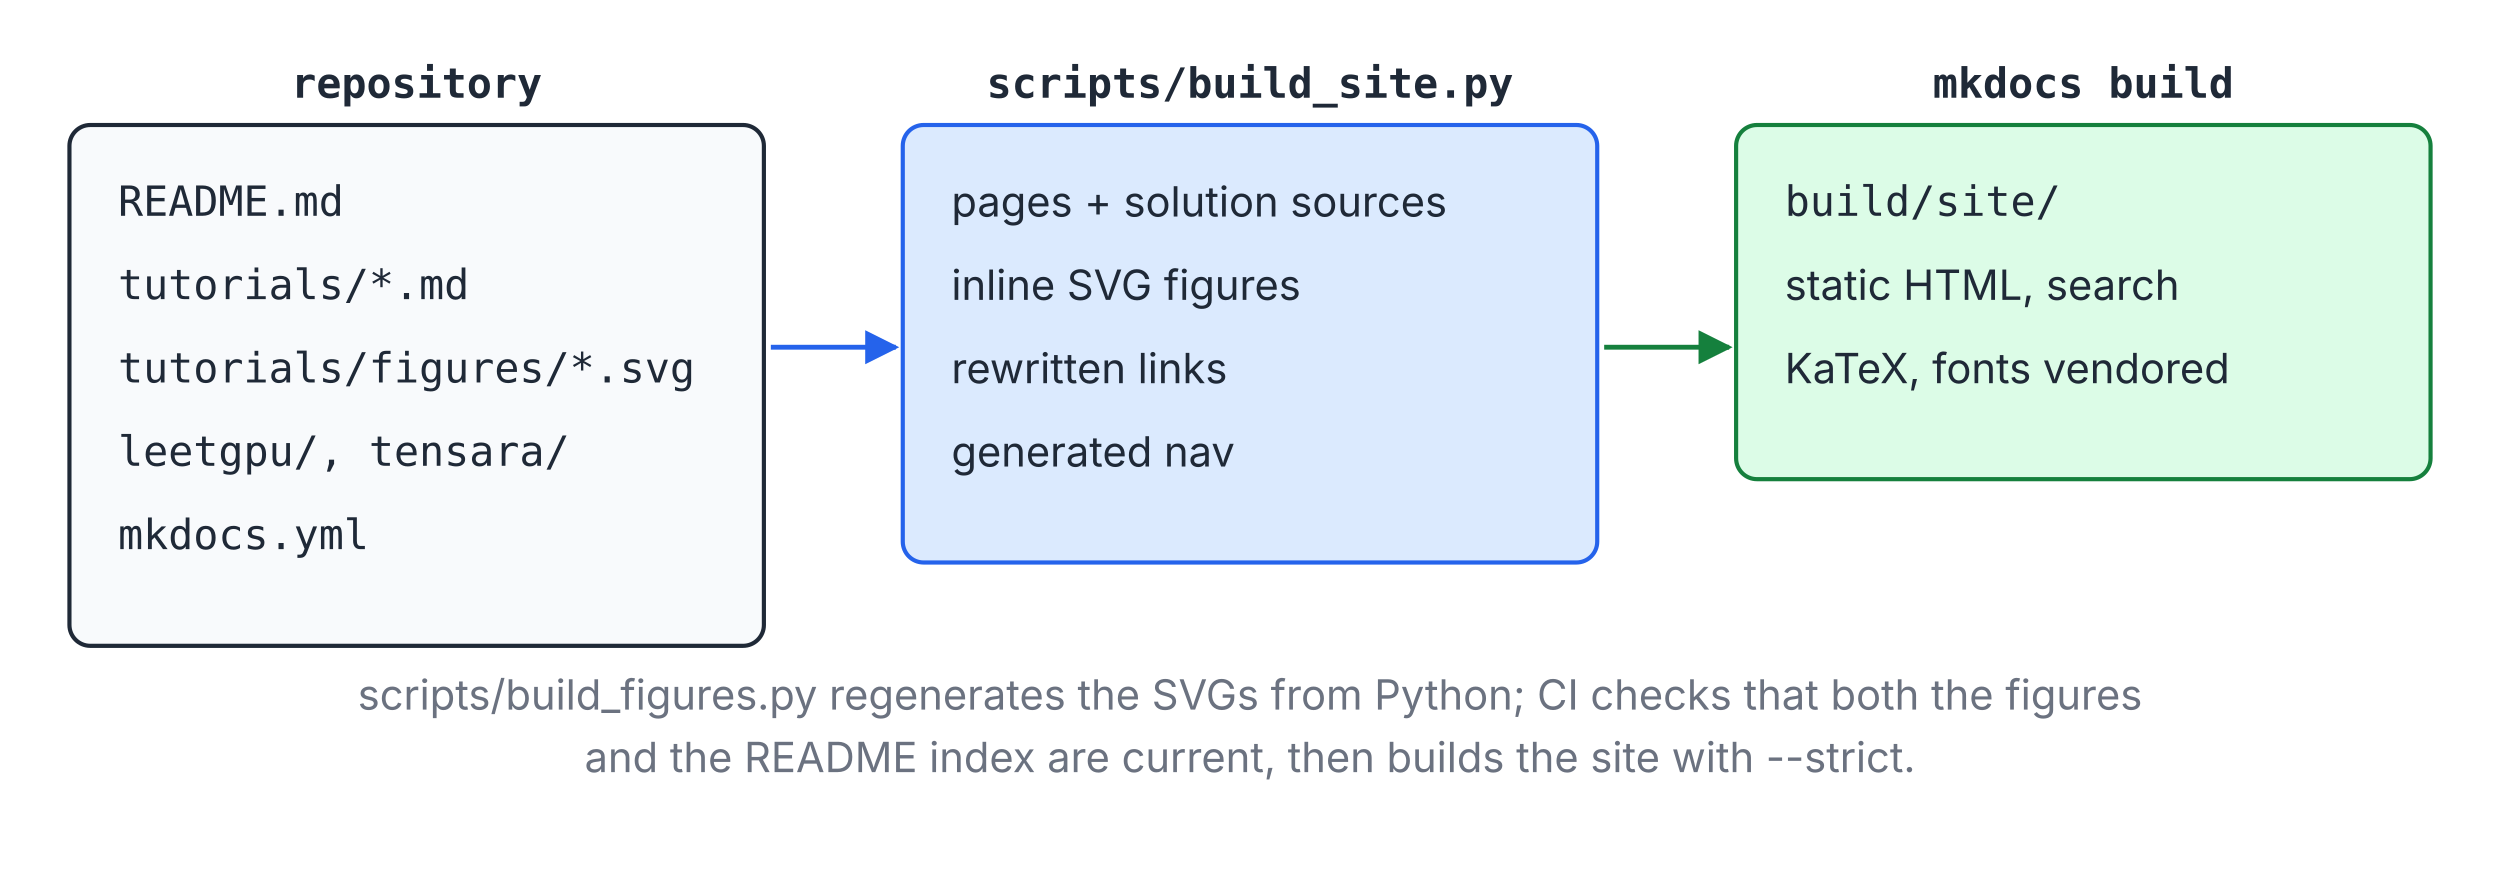
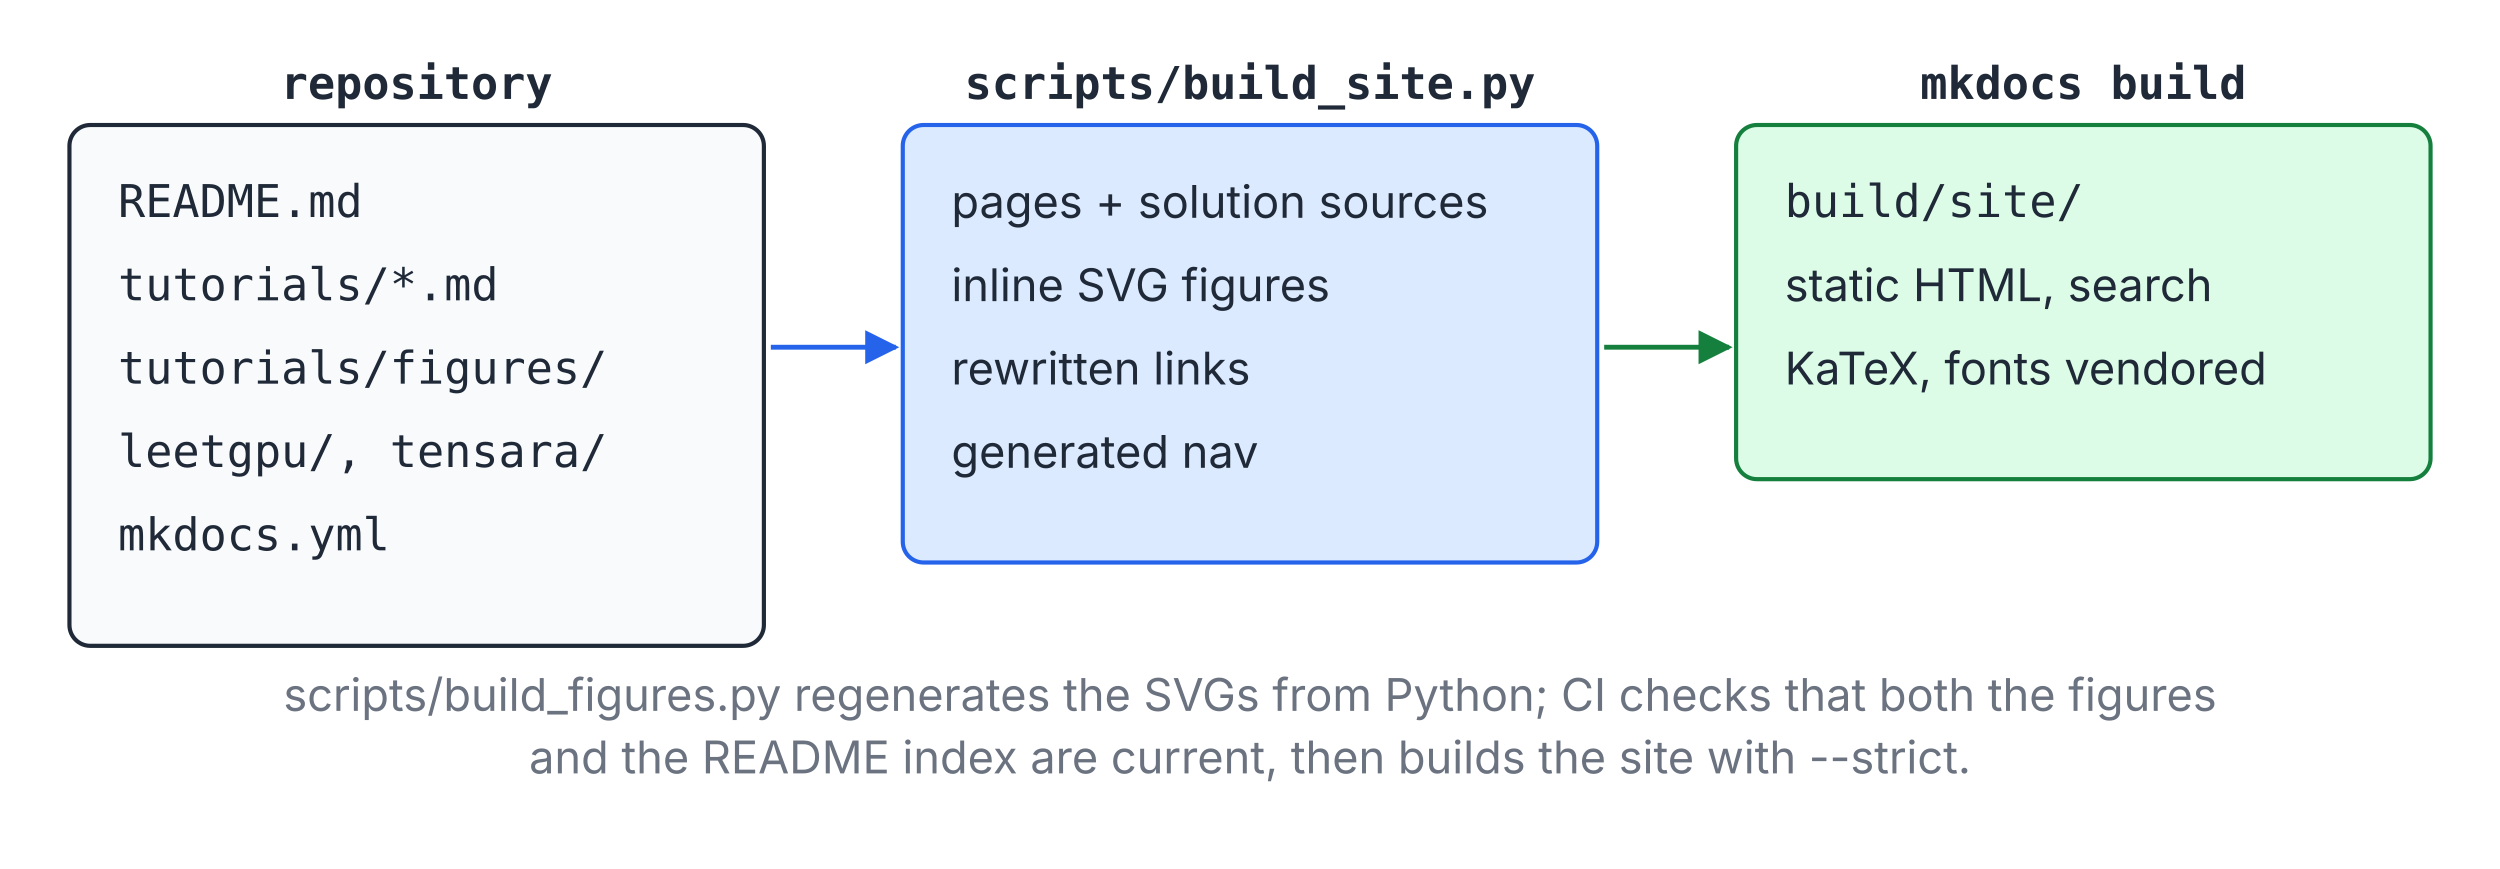
<svg xmlns="http://www.w3.org/2000/svg" viewBox="0 0 720 250" width="720" height="250" class="fig-svg" role="img">
-   <style>.fig-paper{fill:var(--fig-paper,#ffffff)}.fig-panel{fill:var(--fig-panel,#f8fafc)}.fig-none{fill:none}.s-ink{stroke:var(--fig-ink,#1f2937)}.t-ink{fill:var(--fig-ink,#1f2937)}.f-ink{fill:var(--fig-ink-soft,#f3f4f6)}.f-ink2{fill:var(--fig-ink-mid,#e5e7eb)}.k-ink{fill:var(--fig-ink,#1f2937)}.s-muted{stroke:var(--fig-muted,#6b7280)}.t-muted{fill:var(--fig-muted,#6b7280)}.f-muted{fill:var(--fig-muted-soft,#f9fafb)}.f-muted2{fill:var(--fig-muted-mid,#e5e7eb)}.k-muted{fill:var(--fig-muted,#6b7280)}.s-line{stroke:var(--fig-line,#9ca3af)}.t-line{fill:var(--fig-line,#9ca3af)}.f-line{fill:var(--fig-line-soft,#f3f4f6)}.f-line2{fill:var(--fig-line-mid,#d1d5db)}.k-line{fill:var(--fig-line,#9ca3af)}.s-a{stroke:var(--fig-a,#2563eb)}.t-a{fill:var(--fig-a,#2563eb)}.f-a{fill:var(--fig-a-soft,#dbeafe)}.f-a2{fill:var(--fig-a-mid,#93c5fd)}.k-a{fill:var(--fig-a,#2563eb)}.s-b{stroke:var(--fig-b,#c2410c)}.t-b{fill:var(--fig-b,#c2410c)}.f-b{fill:var(--fig-b-soft,#ffedd5)}.f-b2{fill:var(--fig-b-mid,#fdba74)}.k-b{fill:var(--fig-b,#c2410c)}.s-c{stroke:var(--fig-c,#15803d)}.t-c{fill:var(--fig-c,#15803d)}.f-c{fill:var(--fig-c-soft,#dcfce7)}.f-c2{fill:var(--fig-c-mid,#86efac)}.k-c{fill:var(--fig-c,#15803d)}.s-d{stroke:var(--fig-d,#7c3aed)}.t-d{fill:var(--fig-d,#7c3aed)}.f-d{fill:var(--fig-d-soft,#ede9fe)}.f-d2{fill:var(--fig-d-mid,#c4b5fd)}.k-d{fill:var(--fig-d,#7c3aed)}.s-hl{stroke:var(--fig-hl,#dc2626)}.t-hl{fill:var(--fig-hl,#dc2626)}.f-hl{fill:var(--fig-hl-soft,#fee2e2)}.f-hl2{fill:var(--fig-hl-mid,#fca5a5)}.k-hl{fill:var(--fig-hl,#dc2626)}.fig-txt{font-family:Inter,system-ui,-apple-system,'Segoe UI',sans-serif;font-size:14px}.fig-mono{font-family:'Ubuntu Mono',ui-monospace,Menlo,monospace;font-size:14px}.fig-small{font-size:12px}.fig-tiny{font-size:9.5px}.fig-big{font-size:16px}.fig-bold{font-weight:600}.fig-it{font-style:italic}</style>
+   <style>.fig-paper{fill:var(--fig-paper,#ffffff)}.fig-panel{fill:var(--fig-panel,#f8fafc)}.fig-none{fill:none}.s-ink{stroke:var(--fig-ink,#1f2937)}.t-ink{fill:var(--fig-ink,#1f2937)}.f-ink{fill:var(--fig-ink-soft,#f3f4f6)}.f-ink2{fill:var(--fig-ink-mid,#e5e7eb)}.k-ink{fill:var(--fig-ink,#1f2937)}.s-muted{stroke:var(--fig-muted,#6b7280)}.t-muted{fill:var(--fig-muted,#6b7280)}.f-muted{fill:var(--fig-muted-soft,#f9fafb)}.f-muted2{fill:var(--fig-muted-mid,#e5e7eb)}.k-muted{fill:var(--fig-muted,#6b7280)}.s-line{stroke:var(--fig-line,#9ca3af)}.t-line{fill:var(--fig-line,#9ca3af)}.f-line{fill:var(--fig-line-soft,#f3f4f6)}.f-line2{fill:var(--fig-line-mid,#d1d5db)}.k-line{fill:var(--fig-line,#9ca3af)}.s-a{stroke:var(--fig-a,#2563eb)}.t-a{fill:var(--fig-a,#2563eb)}.f-a{fill:var(--fig-a-soft,#dbeafe)}.f-a2{fill:var(--fig-a-mid,#93c5fd)}.k-a{fill:var(--fig-a,#2563eb)}.s-b{stroke:var(--fig-b,#c2410c)}.t-b{fill:var(--fig-b,#c2410c)}.f-b{fill:var(--fig-b-soft,#ffedd5)}.f-b2{fill:var(--fig-b-mid,#fdba74)}.k-b{fill:var(--fig-b,#c2410c)}.s-c{stroke:var(--fig-c,#15803d)}.t-c{fill:var(--fig-c,#15803d)}.f-c{fill:var(--fig-c-soft,#dcfce7)}.f-c2{fill:var(--fig-c-mid,#86efac)}.k-c{fill:var(--fig-c,#15803d)}.s-d{stroke:var(--fig-d,#7c3aed)}.t-d{fill:var(--fig-d,#7c3aed)}.f-d{fill:var(--fig-d-soft,#ede9fe)}.f-d2{fill:var(--fig-d-mid,#c4b5fd)}.k-d{fill:var(--fig-d,#7c3aed)}.s-hl{stroke:var(--fig-hl,#dc2626)}.t-hl{fill:var(--fig-hl,#dc2626)}.f-hl{fill:var(--fig-hl-soft,#fee2e2)}.f-hl2{fill:var(--fig-hl-mid,#fca5a5)}.k-hl{fill:var(--fig-hl,#dc2626)}.fig-txt{font-family:Inter,system-ui,-apple-system,'Segoe UI',sans-serif;font-size:15px}.fig-mono{font-family:'Ubuntu Mono',ui-monospace,Menlo,monospace;font-size:15px}.fig-small{font-size:13px}.fig-tiny{font-size:11px}.fig-big{font-size:17px}.fig-plate{fill:var(--fig-paper,#ffffff);fill-opacity:.92}.fig-bold{font-weight:600}.fig-it{font-style:italic}</style>
  <defs>
    <marker id="ch08-pipeline-ah-ink" viewBox="0 0 10 10" refX="9" refY="5" markerWidth="7" markerHeight="7" orient="auto-start-reverse">
      <path d="M0,0 L10,5 L0,10 z" class="k-ink" />
    </marker>
    <marker id="ch08-pipeline-ah-muted" viewBox="0 0 10 10" refX="9" refY="5" markerWidth="7" markerHeight="7" orient="auto-start-reverse">
      <path d="M0,0 L10,5 L0,10 z" class="k-muted" />
    </marker>
    <marker id="ch08-pipeline-ah-a" viewBox="0 0 10 10" refX="9" refY="5" markerWidth="7" markerHeight="7" orient="auto-start-reverse">
      <path d="M0,0 L10,5 L0,10 z" class="k-a" />
    </marker>
    <marker id="ch08-pipeline-ah-b" viewBox="0 0 10 10" refX="9" refY="5" markerWidth="7" markerHeight="7" orient="auto-start-reverse">
      <path d="M0,0 L10,5 L0,10 z" class="k-b" />
    </marker>
    <marker id="ch08-pipeline-ah-c" viewBox="0 0 10 10" refX="9" refY="5" markerWidth="7" markerHeight="7" orient="auto-start-reverse">
      <path d="M0,0 L10,5 L0,10 z" class="k-c" />
    </marker>
    <marker id="ch08-pipeline-ah-d" viewBox="0 0 10 10" refX="9" refY="5" markerWidth="7" markerHeight="7" orient="auto-start-reverse">
      <path d="M0,0 L10,5 L0,10 z" class="k-d" />
    </marker>
    <marker id="ch08-pipeline-ah-hl" viewBox="0 0 10 10" refX="9" refY="5" markerWidth="7" markerHeight="7" orient="auto-start-reverse">
      <path d="M0,0 L10,5 L0,10 z" class="k-hl" />
    </marker>
  </defs>
  <rect x="0" y="0" width="720" height="250" class="fig-paper" />
  <text x="120" y="24" text-anchor="middle" dominant-baseline="central" class="fig-mono t-ink fig-small fig-bold">repository</text>
  <rect x="20" y="36" width="200" height="150" rx="6" class="fig-panel s-ink" stroke-width="1.2" />
  <text x="34" y="58" text-anchor="start" dominant-baseline="central" class="fig-mono t-ink fig-small">README.md</text>
  <text x="34" y="82" text-anchor="start" dominant-baseline="central" class="fig-mono t-ink fig-small">tutorials/*.md</text>
-   <text x="34" y="106" text-anchor="start" dominant-baseline="central" class="fig-mono t-ink fig-small">tutorials/figures/*.svg</text>
+   <text x="34" y="106" text-anchor="start" dominant-baseline="central" class="fig-mono t-ink fig-small">tutorials/figures/</text>
  <text x="34" y="130" text-anchor="start" dominant-baseline="central" class="fig-mono t-ink fig-small">leetgpu/, tensara/</text>
  <text x="34" y="154" text-anchor="start" dominant-baseline="central" class="fig-mono t-ink fig-small">mkdocs.yml</text>
  <text x="360" y="24" text-anchor="middle" dominant-baseline="central" class="fig-mono t-ink fig-small fig-bold">scripts/build_site.py</text>
  <rect x="260" y="36" width="200" height="126" rx="6" class="f-a s-a" stroke-width="1.2" />
  <text x="274" y="58" text-anchor="start" dominant-baseline="central" class="fig-txt t-ink fig-small">pages + solution sources</text>
  <text x="274" y="82" text-anchor="start" dominant-baseline="central" class="fig-txt t-ink fig-small">inline SVG figures</text>
  <text x="274" y="106" text-anchor="start" dominant-baseline="central" class="fig-txt t-ink fig-small">rewritten links</text>
  <text x="274" y="130" text-anchor="start" dominant-baseline="central" class="fig-txt t-ink fig-small">generated nav</text>
  <text x="600" y="24" text-anchor="middle" dominant-baseline="central" class="fig-mono t-ink fig-small fig-bold">mkdocs build</text>
  <rect x="500" y="36" width="200" height="102" rx="6" class="f-c s-c" stroke-width="1.2" />
  <text x="514" y="58" text-anchor="start" dominant-baseline="central" class="fig-mono t-ink fig-small">build/site/</text>
  <text x="514" y="82" text-anchor="start" dominant-baseline="central" class="fig-txt t-ink fig-small">static HTML, search</text>
  <text x="514" y="106" text-anchor="start" dominant-baseline="central" class="fig-txt t-ink fig-small">KaTeX, fonts vendored</text>
  <line x1="222" y1="100" x2="258" y2="100" class="s-a" stroke-width="1.4" marker-end="url(#ch08-pipeline-ah-a)" />
  <line x1="462" y1="100" x2="498" y2="100" class="s-c" stroke-width="1.4" marker-end="url(#ch08-pipeline-ah-c)" />
  <text x="360" y="200" text-anchor="middle" dominant-baseline="central" class="fig-txt t-muted fig-small">scripts/build_figures.py regenerates the SVGs from Python; CI checks that both the figures</text>
  <text x="360" y="218" text-anchor="middle" dominant-baseline="central" class="fig-txt t-muted fig-small">and the README index are current, then builds the site with --strict.</text>
</svg>
